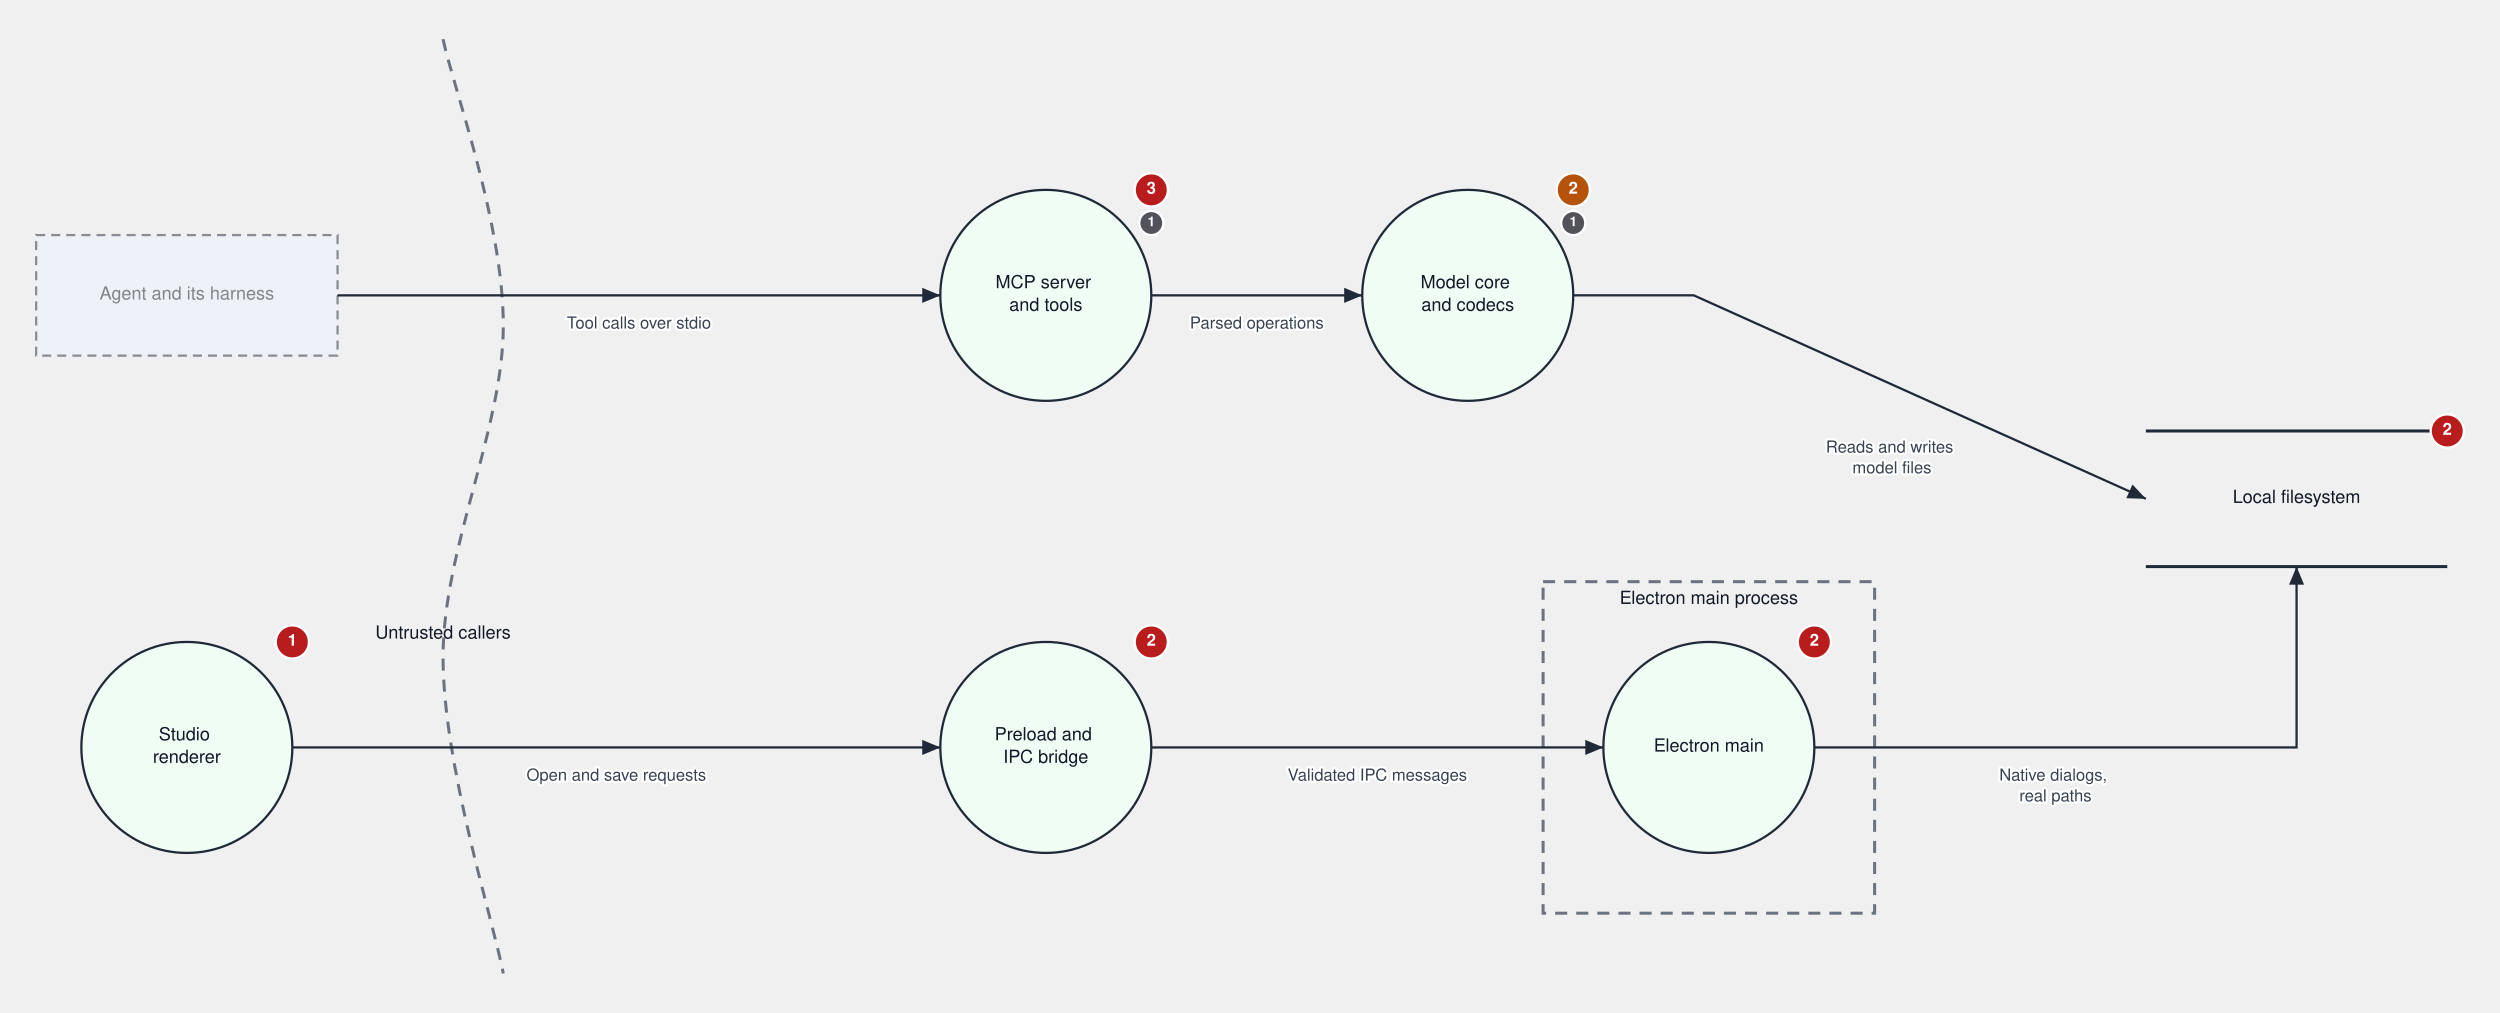
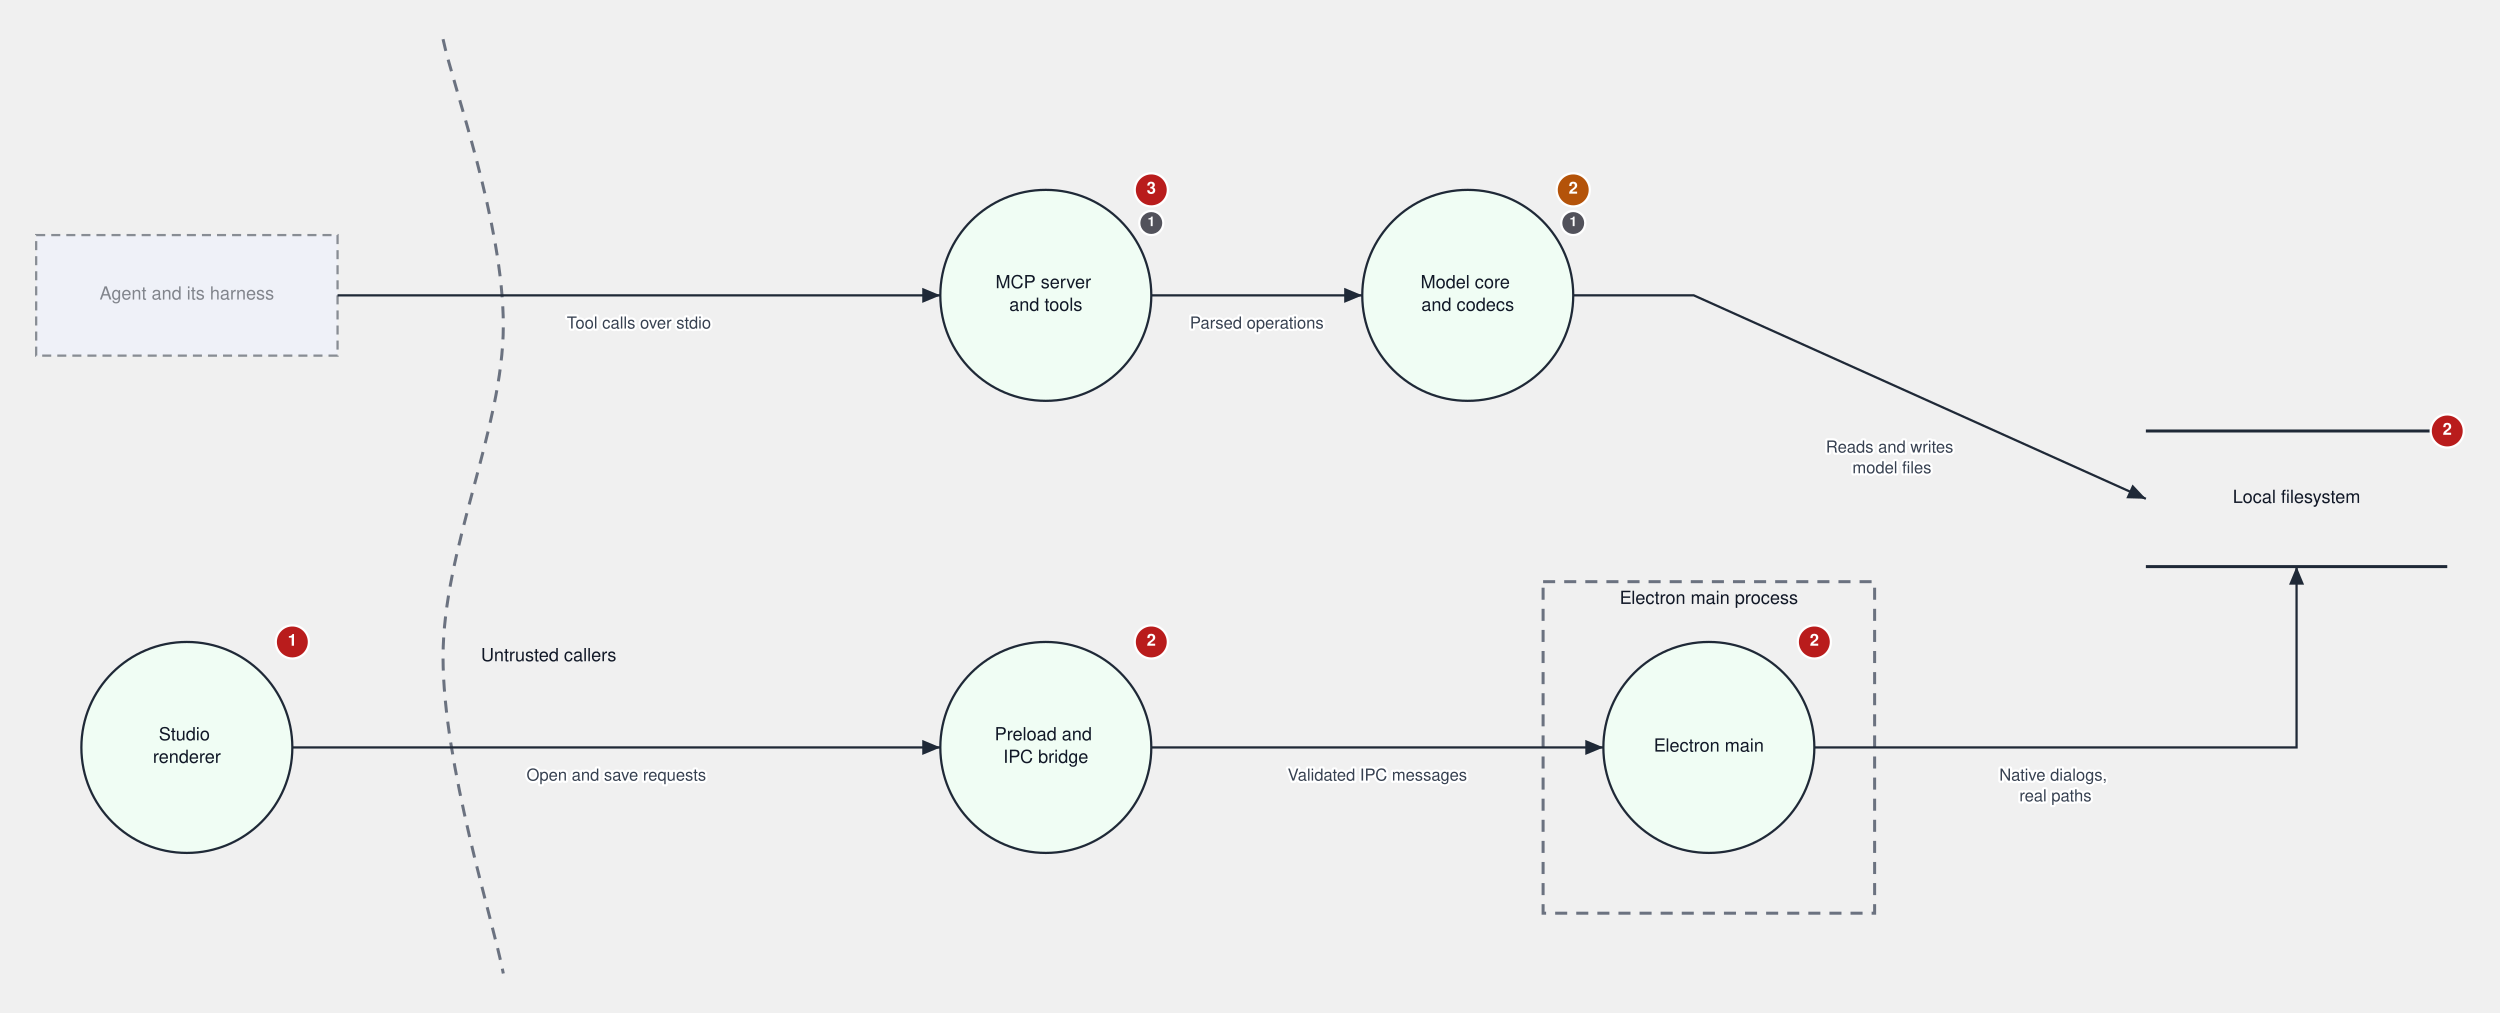
<svg xmlns="http://www.w3.org/2000/svg" viewBox="6 34 1659 672">
  <style>.pn-element {
  font-family: 'Helvetica Neue', Helvetica, Arial, sans-serif;
}
.pn-shape {
  fill: #ffffff;
  stroke: #1f2937;
  stroke-width: 1.5;
}
.pn-actor {
  fill: #eef2ff;
}
.pn-process {
  fill: #f0fdf4;
}
.pn-store {
  fill: none;
  stroke-width: 2;
}
.pn-boundary-box,
.pn-boundary-curve {
  fill: none;
  stroke: #6b7280;
  stroke-width: 2;
  stroke-dasharray: 8 6;
}
.pn-out-of-scope {
  opacity: 0.5;
}
.pn-out-of-scope .pn-shape {
  stroke-dasharray: 6 4;
}
.pn-label {
  fill: #111827;
  font-size: 12px;
  font-weight: 500;
  text-anchor: middle;
  dominant-baseline: central;
}
.pn-note {
  fill: #374151;
  font-size: 12px;
  text-anchor: middle;
  dominant-baseline: central;
}
.pn-flow {
  fill: none;
}
.pn-flow-arrow {
  fill: #1f2937;
  stroke: none;
}
.pn-flow-label {
  fill: #374151;
  font-size: 11px;
  text-anchor: middle;
  dominant-baseline: central;
  paint-order: stroke;
  stroke: #ffffff;
  stroke-width: 3;
  stroke-linejoin: round;
}
.pn-badge {
  stroke: #ffffff;
  stroke-width: 1.5;
}
.pn-badge-count {
  fill: #ffffff;
  stroke: none;
  font-weight: 600;
  text-anchor: middle;
  dominant-baseline: central;
}
.pn-badge-primary .pn-badge-count {
  font-size: 11px;
}
.pn-badge-secondary .pn-badge-count {
  font-size: 9px;
}
.pn-tone-critical {
  fill: #7f1d1d;
}
.pn-tone-high {
  fill: #b91c1c;
}
.pn-tone-medium {
  fill: #b45309;
}
.pn-tone-low {
  fill: #1d4ed8;
}
.pn-tone-neutral {
  fill: #52525b;
}
</style>
  <g transform="translate(298, 58)">
    <g class="pn-element">
      <path class="pn-shape pn-boundary-curve" d="M 2 2 C 8.667 33.667 42 123.667 42 192 C 42 260.333 2 340.333 2 412 C 2 483.667 35.333 587 42 622" />
-       <text class="pn-label" x="2" y="397">
-         <tspan x="2" dy="0">Untrusted callers</tspan>
+       <text class="pn-label" x="72.1" y="412">
+         <tspan x="72.1" dy="0">Untrusted callers</tspan>
      </text>
    </g>
  </g>
  <g transform="translate(1030, 420)">
    <g class="pn-element">
      <rect class="pn-shape pn-boundary-box" width="220" height="220" />
      <text class="pn-label" x="110" y="12">
        <tspan x="110" dy="0">Electron main process</tspan>
      </text>
    </g>
  </g>
  <g transform="translate(30, 190)">
    <g class="pn-element pn-out-of-scope">
      <rect class="pn-shape pn-actor" width="200" height="80" />
      <text class="pn-label" x="100" y="40">
        <tspan x="100" dy="0">Agent and its harness</tspan>
      </text>
    </g>
  </g>
  <g transform="translate(60, 460)">
    <g class="pn-element">
      <circle class="pn-shape pn-process" cx="70" cy="70" r="70" />
      <text class="pn-label" x="70" y="62.5">
        <tspan x="70" dy="0">Studio</tspan>
        <tspan x="70" dy="15">renderer</tspan>
      </text>
      <g class="pn-badge" transform="translate(140, 0)">
        <g class="pn-badge-primary">
          <circle class="pn-tone-high" r="11" />
          <text class="pn-badge-count">1</text>
        </g>
      </g>
    </g>
  </g>
  <g transform="translate(630, 160)">
    <g class="pn-element">
      <circle class="pn-shape pn-process" cx="70" cy="70" r="70" />
      <text class="pn-label" x="70" y="62.5">
        <tspan x="70" dy="0">MCP server</tspan>
        <tspan x="70" dy="15">and tools</tspan>
      </text>
      <g class="pn-badge" transform="translate(140, 0)">
        <g class="pn-badge-primary">
          <circle class="pn-tone-high" r="11" />
          <text class="pn-badge-count">3</text>
        </g>
        <g class="pn-badge-secondary" transform="translate(0, 22)">
          <circle class="pn-tone-neutral" r="8" />
          <text class="pn-badge-count">1</text>
        </g>
      </g>
    </g>
  </g>
  <g transform="translate(910, 160)">
    <g class="pn-element">
      <circle class="pn-shape pn-process" cx="70" cy="70" r="70" />
      <text class="pn-label" x="70" y="62.5">
        <tspan x="70" dy="0">Model core</tspan>
        <tspan x="70" dy="15">and codecs</tspan>
      </text>
      <g class="pn-badge" transform="translate(140, 0)">
        <g class="pn-badge-primary">
          <circle class="pn-tone-medium" r="11" />
          <text class="pn-badge-count">2</text>
        </g>
        <g class="pn-badge-secondary" transform="translate(0, 22)">
          <circle class="pn-tone-neutral" r="8" />
          <text class="pn-badge-count">1</text>
        </g>
      </g>
    </g>
  </g>
  <g transform="translate(630, 460)">
    <g class="pn-element">
      <circle class="pn-shape pn-process" cx="70" cy="70" r="70" />
      <text class="pn-label" x="70" y="62.5">
        <tspan x="70" dy="0">Preload and</tspan>
        <tspan x="70" dy="15">IPC bridge</tspan>
      </text>
      <g class="pn-badge" transform="translate(140, 0)">
        <g class="pn-badge-primary">
          <circle class="pn-tone-high" r="11" />
          <text class="pn-badge-count">2</text>
        </g>
      </g>
    </g>
  </g>
  <g transform="translate(1070, 460)">
    <g class="pn-element">
      <circle class="pn-shape pn-process" cx="70" cy="70" r="70" />
      <text class="pn-label" x="70" y="70">
        <tspan x="70" dy="0">Electron main</tspan>
      </text>
      <g class="pn-badge" transform="translate(140, 0)">
        <g class="pn-badge-primary">
          <circle class="pn-tone-high" r="11" />
          <text class="pn-badge-count">2</text>
        </g>
      </g>
    </g>
  </g>
  <g transform="translate(1430, 320)">
    <g class="pn-element">
      <line class="pn-shape pn-store" x1="0" y1="0" x2="200" y2="0" />
      <line class="pn-shape pn-store" x1="0" y1="90" x2="200" y2="90" />
      <text class="pn-label" x="100" y="45">
        <tspan x="100" dy="0">Local filesystem</tspan>
      </text>
      <g class="pn-badge" transform="translate(200, 0)">
        <g class="pn-badge-primary">
          <circle class="pn-tone-high" r="11" />
          <text class="pn-badge-count">2</text>
        </g>
      </g>
    </g>
  </g>
  <g class="pn-element">
    <path class="pn-shape pn-flow" d="M 230 230 L 630 230" />
    <path class="pn-flow-arrow" d="M 630 230 L 618 235 L 618 225 Z" />
    <text class="pn-flow-label" x="430" y="249.5">
      <tspan x="430" dy="0">Tool calls over stdio</tspan>
    </text>
  </g>
  <g class="pn-element">
    <path class="pn-shape pn-flow" d="M 770 230 L 910 230" />
    <path class="pn-flow-arrow" d="M 910 230 L 898 235 L 898 225 Z" />
    <text class="pn-flow-label" x="840" y="249.5">
      <tspan x="840" dy="0">Parsed operations</tspan>
    </text>
  </g>
  <g class="pn-element">
    <path class="pn-shape pn-flow" d="M 1050 230 L 1130 230 L 1430 365" />
    <path class="pn-flow-arrow" d="M 1430 365 L 1417.005 364.635 L 1421.109 355.516 Z" />
    <text class="pn-flow-label" x="1261.473" y="331.795">
      <tspan x="1261.473" dy="0">Reads and writes</tspan>
      <tspan x="1261.473" dy="13.75">model files</tspan>
    </text>
  </g>
  <g class="pn-element">
    <path class="pn-shape pn-flow" d="M 200 530 L 630 530" />
    <path class="pn-flow-arrow" d="M 630 530 L 618 535 L 618 525 Z" />
    <text class="pn-flow-label" x="415" y="549.5">
      <tspan x="415" dy="0">Open and save requests</tspan>
    </text>
  </g>
  <g class="pn-element">
    <path class="pn-shape pn-flow" d="M 770 530 L 1070 530" />
    <path class="pn-flow-arrow" d="M 1070 530 L 1058 535 L 1058 525 Z" />
    <text class="pn-flow-label" x="920" y="549.5">
      <tspan x="920" dy="0">Validated IPC messages</tspan>
    </text>
  </g>
  <g class="pn-element">
    <path class="pn-shape pn-flow" d="M 1210 530 L 1530 530 L 1530 410" />
    <path class="pn-flow-arrow" d="M 1530 410 L 1535 422 L 1525 422 Z" />
    <text class="pn-flow-label" x="1370" y="549.5">
      <tspan x="1370" dy="0">Native dialogs,</tspan>
      <tspan x="1370" dy="13.75">real paths</tspan>
    </text>
  </g>
</svg>
